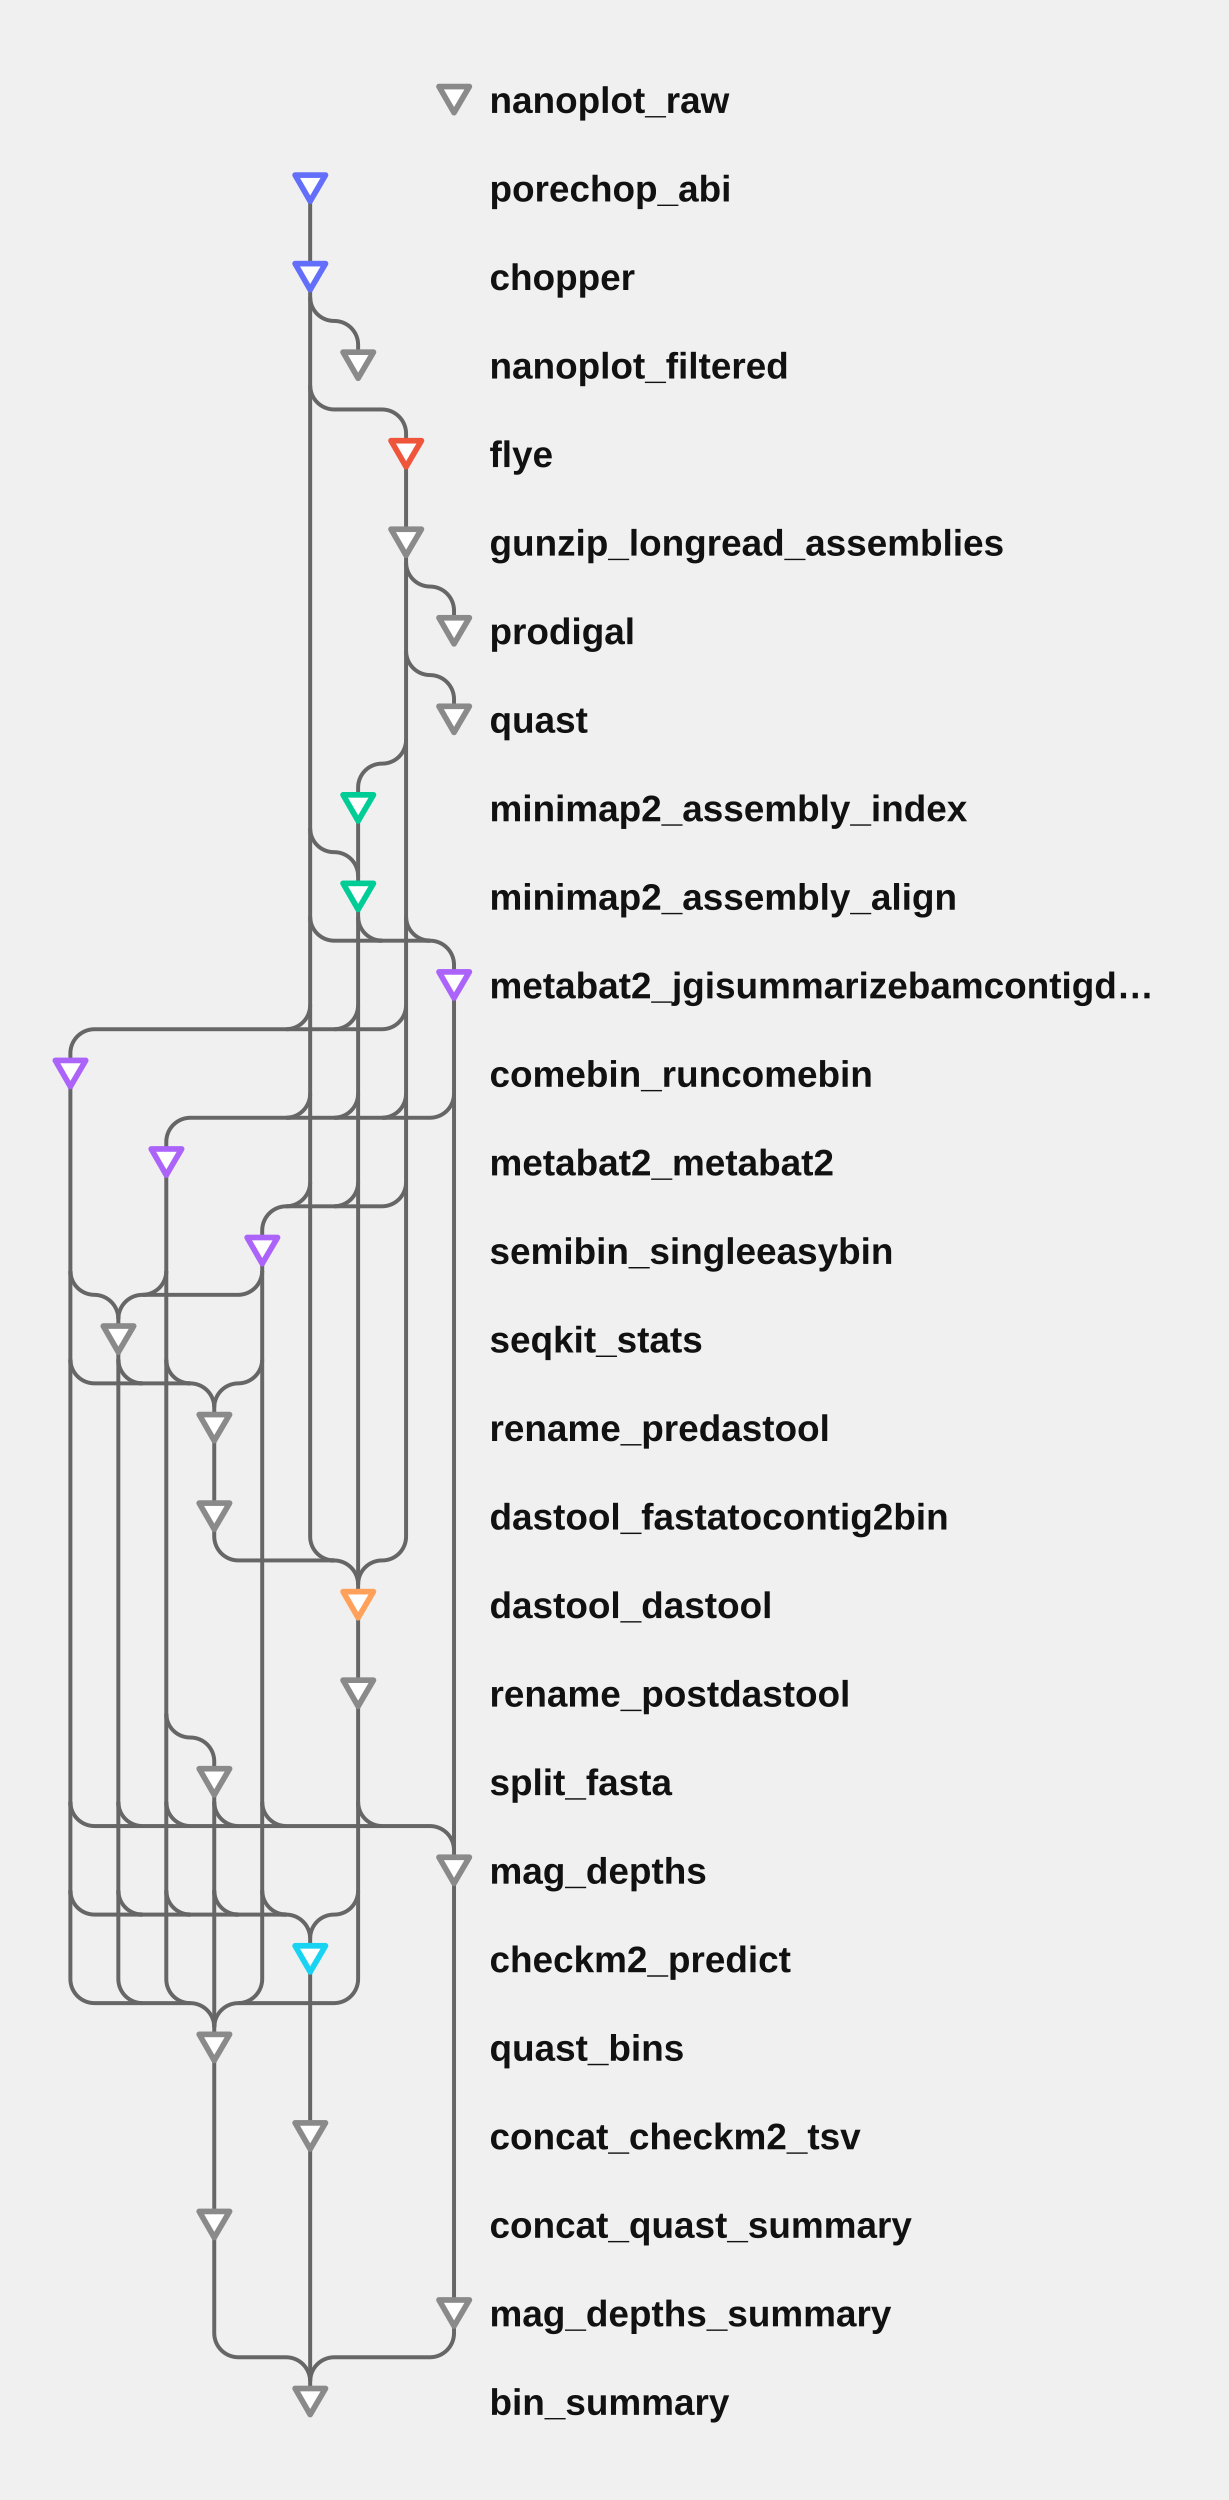
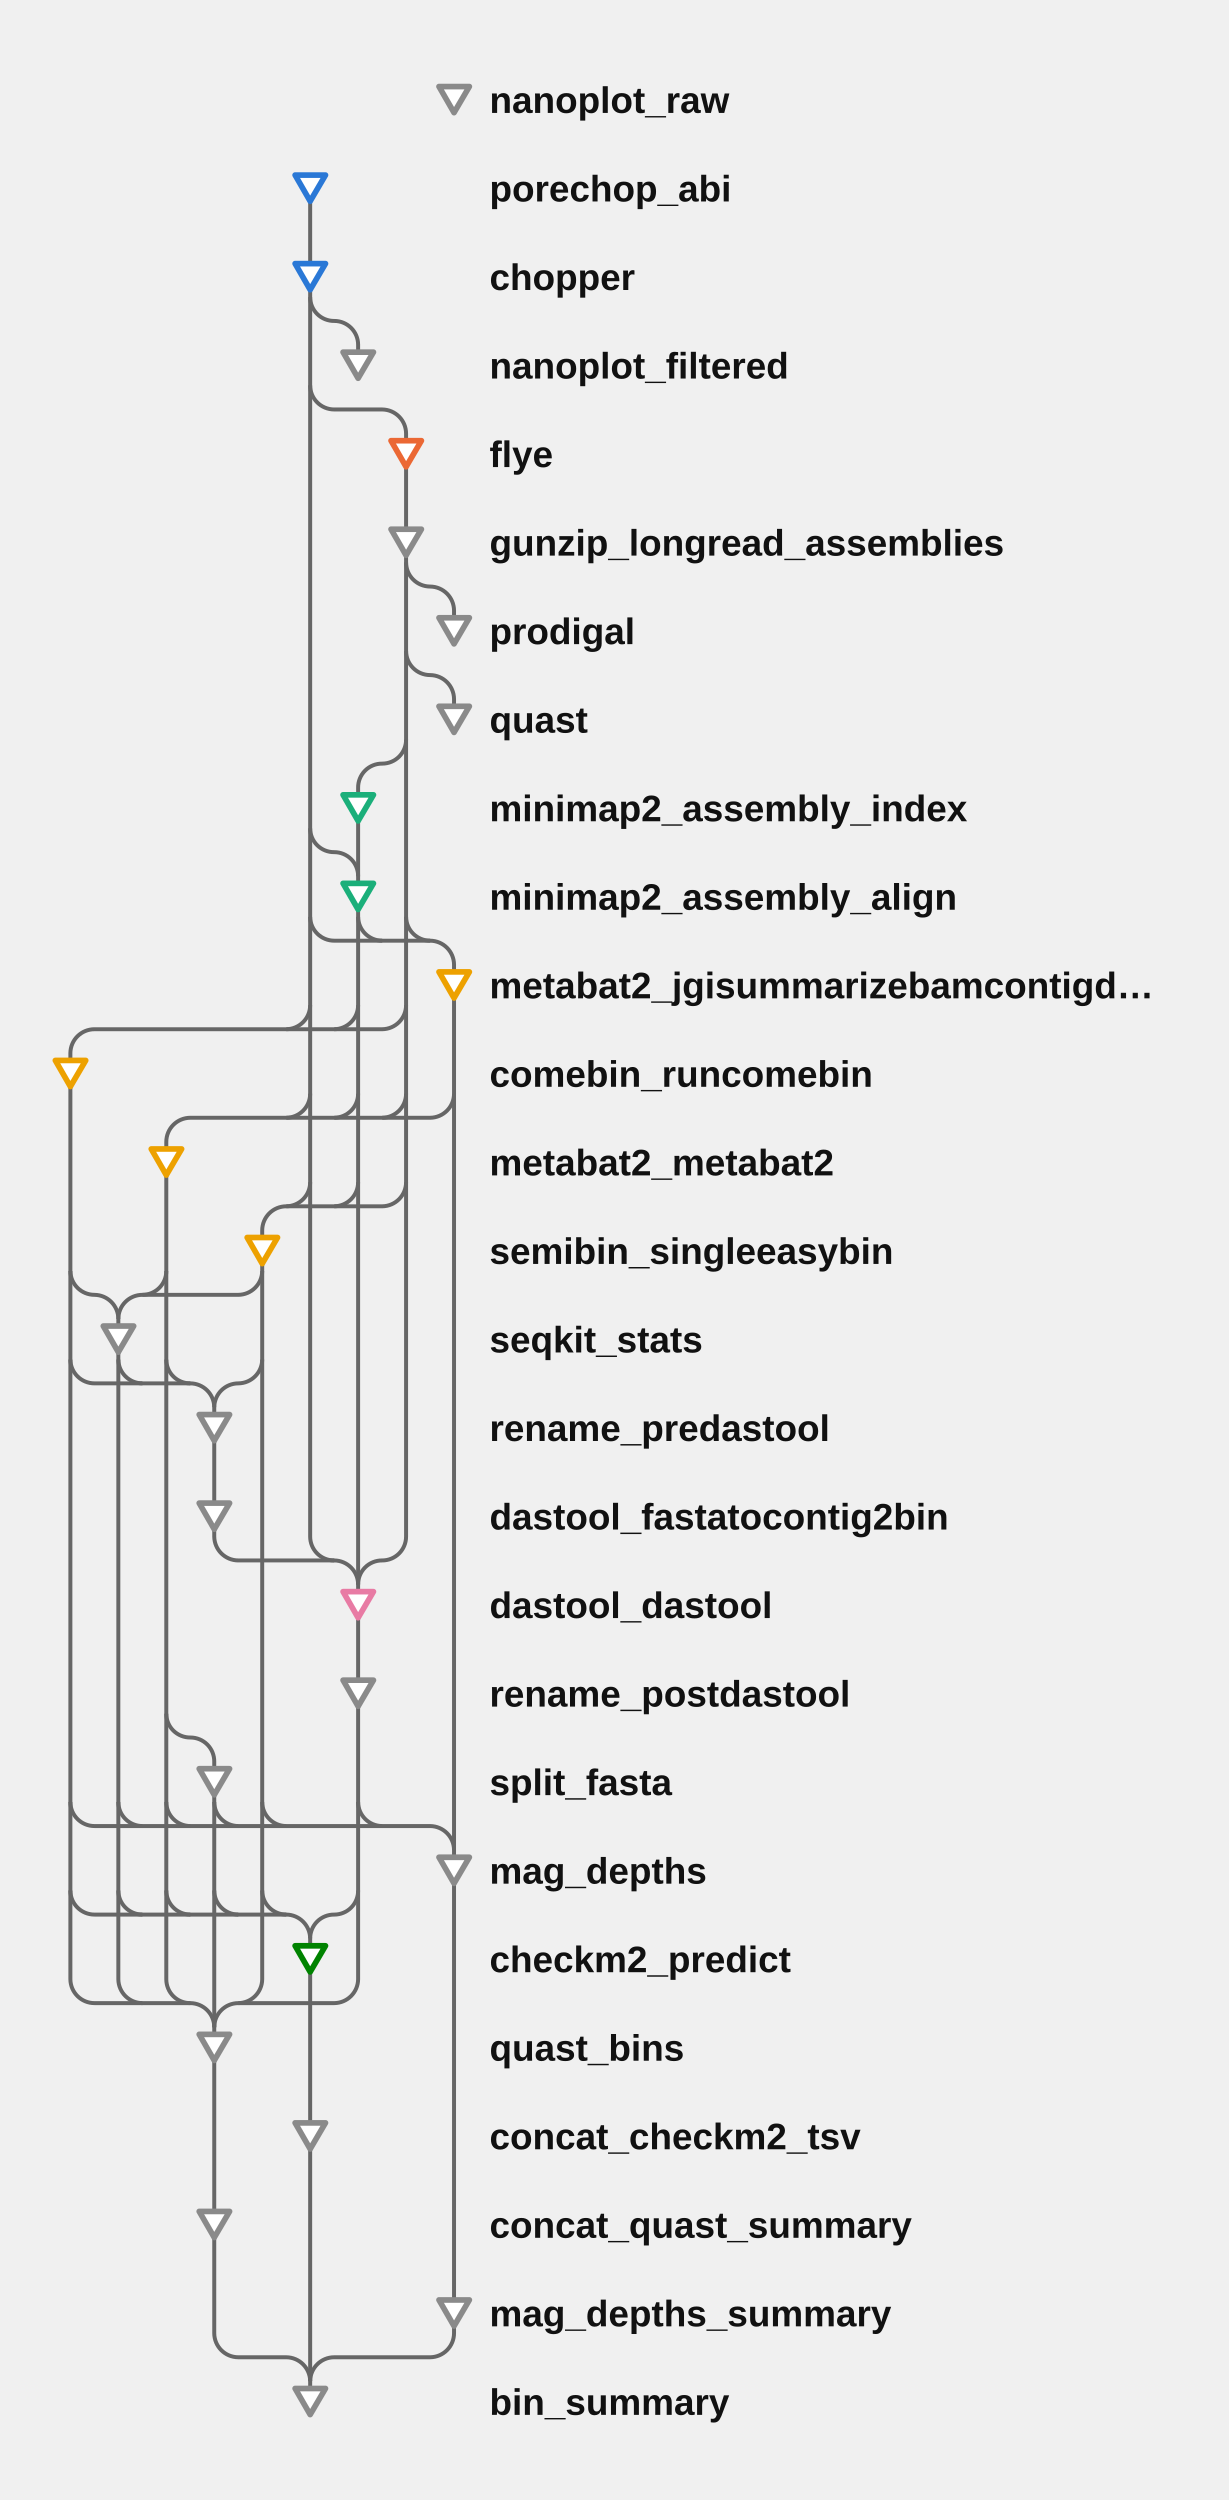
<svg xmlns="http://www.w3.org/2000/svg" width="433" height="881" viewBox="0 0 433 881">
  <g fill="none" stroke="#666666" stroke-width="1.4" stroke-linejoin="round" stroke-linecap="butt">
    <path d="M 109.3,70.9 L 109.3,92.9" />
    <path d="M 109.3,102.1 L 109.3,104.7 L 109.3,135.8 L 109.3,291.9 L 109.3,323.1 L 109.3,354.2 L 109.3,385.4 L 109.3,416.6 L 109.3,541.5 A 8.4,8.4 0 0 0 117.8,549.9" />
    <path d="M 109.3,685.7 L 109.3,683.1 A 8.5,8.5 0 0 0 100.9,674.7 L 84.0,674.7 L 67.1,674.7 L 50.2,674.7 L 33.3,674.7 A 8.5,8.5 0 0 1 24.8,666.2" />
    <path d="M 109.3,694.9 L 109.3,748.1" />
    <path d="M 109.3,757.3 L 109.3,839.1 L 109.3,841.7" />
    <path d="M 126.2,124.1 L 126.2,121.5 A 8.4,8.4 0 0 0 117.8,113.1 A 8.4,8.4 0 0 1 109.3,104.7" />
    <path d="M 126.2,280.1 L 126.2,277.6 A 8.4,8.4 0 0 1 134.7,269.1 A 8.4,8.4 0 0 0 143.1,260.6" />
    <path d="M 126.2,289.3 L 126.2,308.8 L 126.2,311.3" />
    <path d="M 126.2,320.5 L 126.2,323.1 L 126.2,354.2 L 126.2,385.4 L 126.2,416.6 L 126.2,558.4 L 126.2,560.9" />
    <path d="M 126.2,570.1 L 126.2,592.1" />
    <path d="M 126.2,601.3 L 126.2,635.0 L 126.2,666.2 L 126.2,697.5 A 8.5,8.5 0 0 1 117.8,705.9 L 84.0,705.9 A 8.5,8.5 0 0 0 75.5,714.4" />
    <path d="M 143.1,155.3 L 143.1,152.8 A 8.5,8.5 0 0 0 134.7,144.3 L 117.8,144.3 A 8.5,8.5 0 0 1 109.3,135.8" />
    <path d="M 143.1,164.5 L 143.1,186.5" />
    <path d="M 143.1,195.7 L 143.1,198.2 L 143.1,229.4 L 143.1,260.6 L 143.1,323.1 L 143.1,354.2 L 143.1,385.4 L 143.1,416.6 L 143.1,541.5 A 8.4,8.4 0 0 1 134.7,549.9 A 8.4,8.4 0 0 0 126.2,558.4" />
    <path d="M 160.0,217.7 L 160.0,215.2 A 8.5,8.5 0 0 0 151.6,206.7 A 8.5,8.5 0 0 1 143.1,198.2" />
    <path d="M 160.0,248.9 L 160.0,246.3 A 8.5,8.5 0 0 0 151.6,237.9 A 8.5,8.5 0 0 1 143.1,229.4" />
    <path d="M 160.0,342.5 L 160.0,339.9 A 8.5,8.5 0 0 0 151.6,331.5 L 134.7,331.5 L 117.8,331.5 A 8.5,8.5 0 0 1 109.3,323.1" />
    <path d="M 160.0,351.7 L 160.0,385.4 L 160.0,652.0 L 160.0,654.5" />
    <path d="M 160.0,663.7 L 160.0,810.5" />
    <path d="M 160.0,819.7 L 160.0,822.2 A 8.5,8.5 0 0 1 151.6,830.7 L 117.8,830.7 A 8.5,8.5 0 0 0 109.3,839.1" />
    <path d="M 24.8,373.7 L 24.8,371.1 A 8.5,8.5 0 0 1 33.3,362.7 L 100.9,362.7 L 117.8,362.7 L 134.7,362.7 A 8.5,8.5 0 0 0 143.1,354.2" />
    <path d="M 24.8,382.9 L 24.8,447.9 L 24.8,479.1 L 24.8,635.0 L 24.8,666.2 L 24.8,697.5 A 8.5,8.5 0 0 0 33.3,705.9 L 50.2,705.9 L 67.1,705.9 A 8.5,8.5 0 0 1 75.5,714.4" />
    <path d="M 58.6,404.9 L 58.6,402.4 A 8.5,8.5 0 0 1 67.1,393.9 L 100.9,393.9 L 117.8,393.9 L 134.7,393.9 L 151.6,393.9 A 8.5,8.5 0 0 0 160.0,385.4" />
    <path d="M 58.6,414.1 L 58.6,447.9 L 58.6,479.1 L 58.6,603.9 L 58.6,635.0 L 58.6,666.2 L 58.6,697.5 A 8.4,8.4 0 0 0 67.1,705.9" />
    <path d="M 92.4,436.1 L 92.4,433.6 A 8.5,8.5 0 0 1 100.9,425.1 L 117.8,425.1 L 134.7,425.1 A 8.5,8.5 0 0 0 143.1,416.6" />
    <path d="M 92.4,445.3 L 92.4,447.9 L 92.4,479.1 L 92.4,635.0 L 92.4,666.2 L 92.4,697.5 A 8.5,8.5 0 0 1 84.0,705.9" />
    <path d="M 41.7,467.3 L 41.7,464.8 A 8.5,8.5 0 0 0 33.3,456.3 A 8.5,8.5 0 0 1 24.8,447.9" />
    <path d="M 41.7,476.5 L 41.7,479.1 L 41.7,635.0 L 41.7,666.2 L 41.7,697.5 A 8.5,8.5 0 0 0 50.2,705.9" />
    <path d="M 75.5,498.5 L 75.5,495.9 A 8.5,8.5 0 0 0 67.1,487.5 L 50.2,487.5 L 33.3,487.5 A 8.5,8.5 0 0 1 24.8,479.1" />
    <path d="M 75.5,507.7 L 75.5,529.7" />
    <path d="M 75.5,538.9 L 75.5,541.5 A 8.5,8.5 0 0 0 84.0,549.9 L 117.8,549.9 A 8.5,8.5 0 0 1 126.2,558.4" />
    <path d="M 75.5,623.3 L 75.5,620.8 A 8.4,8.4 0 0 0 67.1,612.3 A 8.4,8.4 0 0 1 58.6,603.9" />
    <path d="M 75.5,632.5 L 75.5,635.0 L 75.5,666.2 L 75.5,714.4 L 75.5,716.9" />
    <path d="M 75.5,726.1 L 75.5,779.3" />
    <path d="M 75.5,788.5 L 75.5,822.2 A 8.5,8.5 0 0 0 84.0,830.7 L 100.9,830.7 A 8.5,8.5 0 0 1 109.3,839.1" />
    <path d="M 109.3,291.9 A 8.4,8.4 0 0 0 117.8,300.3 A 8.4,8.4 0 0 1 126.2,308.8" />
    <path d="M 109.3,354.2 A 8.5,8.5 0 0 1 100.9,362.7" />
    <path d="M 109.3,385.4 A 8.5,8.5 0 0 1 100.9,393.9" />
    <path d="M 109.3,416.6 A 8.5,8.5 0 0 1 100.9,425.1" />
    <path d="M 143.1,323.1 A 8.5,8.5 0 0 0 151.6,331.5" />
    <path d="M 143.1,385.4 A 8.5,8.5 0 0 1 134.7,393.9" />
    <path d="M 126.2,323.1 A 8.5,8.5 0 0 0 134.7,331.5" />
    <path d="M 126.2,354.2 A 8.5,8.5 0 0 1 117.8,362.7" />
    <path d="M 126.2,385.4 A 8.5,8.5 0 0 1 117.8,393.9" />
    <path d="M 126.2,416.6 A 8.5,8.5 0 0 1 117.8,425.1" />
    <path d="M 24.8,635.0 A 8.5,8.5 0 0 0 33.3,643.5 L 50.2,643.5 L 67.1,643.5 L 84.0,643.5 L 100.9,643.5 L 134.7,643.5 L 151.6,643.5 A 8.5,8.5 0 0 1 160.0,652.0" />
    <path d="M 58.6,447.9 A 8.4,8.4 0 0 1 50.2,456.3" />
    <path d="M 41.7,464.8 A 8.5,8.5 0 0 1 50.2,456.3 L 84.0,456.3 A 8.5,8.5 0 0 0 92.4,447.9" />
    <path d="M 58.6,479.1 A 8.4,8.4 0 0 0 67.1,487.5" />
    <path d="M 58.6,635.0 A 8.5,8.5 0 0 0 67.1,643.5" />
    <path d="M 58.6,666.2 A 8.5,8.5 0 0 0 67.1,674.7" />
    <path d="M 92.4,479.1 A 8.5,8.5 0 0 1 84.0,487.5 A 8.5,8.5 0 0 0 75.5,495.9" />
    <path d="M 92.4,635.0 A 8.5,8.5 0 0 0 100.9,643.5" />
    <path d="M 92.4,666.2 A 8.5,8.5 0 0 0 100.9,674.7" />
    <path d="M 41.7,479.1 A 8.5,8.5 0 0 0 50.2,487.5" />
    <path d="M 41.7,635.0 A 8.5,8.5 0 0 0 50.2,643.5" />
    <path d="M 41.7,666.2 A 8.5,8.5 0 0 0 50.2,674.7" />
    <path d="M 126.2,635.0 A 8.5,8.5 0 0 0 134.7,643.5" />
    <path d="M 126.2,666.2 A 8.4,8.4 0 0 1 117.8,674.7 A 8.4,8.4 0 0 0 109.3,683.1" />
    <path d="M 75.5,635.0 A 8.5,8.5 0 0 0 84.0,643.5" />
    <path d="M 75.5,666.2 A 8.5,8.5 0 0 0 84.0,674.7" />
  </g>
  <g>
-     <polygon points="154.7,30.5 165.4,30.5 160.0,39.7" fill="#FFFFFF" stroke="#8A8A8A" stroke-width="2.0" stroke-linejoin="round" />
+     <polygon points="154.7,30.5 165.4,30.5 160.0,39.7" fill="#FFFFFF" stroke="#8a8a8a" stroke-width="2.0" stroke-linejoin="round" />
    <text x="172.5" y="39.8" font-family="Arial" font-size="13" fill="#111111" font-weight="600" text-anchor="start">nanoplot_raw</text>
  </g>
  <g>
-     <polygon points="104.0,61.7 114.7,61.7 109.3,70.9" fill="#FFFFFF" stroke="#636EFA" stroke-width="2.0" stroke-linejoin="round" />
+     <polygon points="104.0,61.7 114.7,61.7 109.3,70.9" fill="#FFFFFF" stroke="#2a78d6" stroke-width="2.0" stroke-linejoin="round" />
    <text x="172.5" y="71.0" font-family="Arial" font-size="13" fill="#111111" font-weight="600" text-anchor="start">porechop_abi</text>
  </g>
  <g>
-     <polygon points="104.0,92.9 114.7,92.9 109.3,102.1" fill="#FFFFFF" stroke="#636EFA" stroke-width="2.0" stroke-linejoin="round" />
+     <polygon points="104.0,92.9 114.7,92.9 109.3,102.1" fill="#FFFFFF" stroke="#2a78d6" stroke-width="2.0" stroke-linejoin="round" />
    <text x="172.5" y="102.2" font-family="Arial" font-size="13" fill="#111111" font-weight="600" text-anchor="start">chopper</text>
  </g>
  <g>
-     <polygon points="120.9,124.1 131.6,124.1 126.2,133.3" fill="#FFFFFF" stroke="#8A8A8A" stroke-width="2.0" stroke-linejoin="round" />
+     <polygon points="120.9,124.1 131.6,124.1 126.2,133.3" fill="#FFFFFF" stroke="#8a8a8a" stroke-width="2.0" stroke-linejoin="round" />
    <text x="172.5" y="133.4" font-family="Arial" font-size="13" fill="#111111" font-weight="600" text-anchor="start">nanoplot_filtered</text>
  </g>
  <g>
-     <polygon points="137.8,155.3 148.5,155.3 143.1,164.5" fill="#FFFFFF" stroke="#EF553B" stroke-width="2.0" stroke-linejoin="round" />
+     <polygon points="137.8,155.3 148.5,155.3 143.1,164.5" fill="#FFFFFF" stroke="#eb6834" stroke-width="2.0" stroke-linejoin="round" />
    <text x="172.5" y="164.6" font-family="Arial" font-size="13" fill="#111111" font-weight="600" text-anchor="start">flye</text>
  </g>
  <g>
-     <polygon points="137.8,186.5 148.5,186.5 143.1,195.7" fill="#FFFFFF" stroke="#8A8A8A" stroke-width="2.0" stroke-linejoin="round" />
+     <polygon points="137.8,186.5 148.5,186.5 143.1,195.7" fill="#FFFFFF" stroke="#8a8a8a" stroke-width="2.0" stroke-linejoin="round" />
    <text x="172.5" y="195.8" font-family="Arial" font-size="13" fill="#111111" font-weight="600" text-anchor="start">gunzip_longread_assemblies</text>
  </g>
  <g>
-     <polygon points="154.7,217.7 165.4,217.7 160.0,226.9" fill="#FFFFFF" stroke="#8A8A8A" stroke-width="2.0" stroke-linejoin="round" />
+     <polygon points="154.7,217.7 165.4,217.7 160.0,226.9" fill="#FFFFFF" stroke="#8a8a8a" stroke-width="2.0" stroke-linejoin="round" />
    <text x="172.5" y="227.0" font-family="Arial" font-size="13" fill="#111111" font-weight="600" text-anchor="start">prodigal</text>
  </g>
  <g>
-     <polygon points="154.7,248.9 165.4,248.9 160.0,258.1" fill="#FFFFFF" stroke="#8A8A8A" stroke-width="2.0" stroke-linejoin="round" />
+     <polygon points="154.7,248.9 165.4,248.9 160.0,258.1" fill="#FFFFFF" stroke="#8a8a8a" stroke-width="2.0" stroke-linejoin="round" />
    <text x="172.5" y="258.2" font-family="Arial" font-size="13" fill="#111111" font-weight="600" text-anchor="start">quast</text>
  </g>
  <g>
-     <polygon points="120.9,280.1 131.6,280.1 126.2,289.3" fill="#FFFFFF" stroke="#00CC96" stroke-width="2.0" stroke-linejoin="round" />
+     <polygon points="120.9,280.1 131.6,280.1 126.2,289.3" fill="#FFFFFF" stroke="#1baf7a" stroke-width="2.0" stroke-linejoin="round" />
    <text x="172.5" y="289.4" font-family="Arial" font-size="13" fill="#111111" font-weight="600" text-anchor="start">minimap2_assembly_index</text>
  </g>
  <g>
-     <polygon points="120.9,311.3 131.6,311.3 126.2,320.5" fill="#FFFFFF" stroke="#00CC96" stroke-width="2.0" stroke-linejoin="round" />
+     <polygon points="120.9,311.3 131.6,311.3 126.2,320.5" fill="#FFFFFF" stroke="#1baf7a" stroke-width="2.0" stroke-linejoin="round" />
    <text x="172.5" y="320.6" font-family="Arial" font-size="13" fill="#111111" font-weight="600" text-anchor="start">minimap2_assembly_align</text>
  </g>
  <g>
-     <polygon points="154.7,342.5 165.4,342.5 160.0,351.7" fill="#FFFFFF" stroke="#AB63FA" stroke-width="2.0" stroke-linejoin="round" />
+     <polygon points="154.7,342.5 165.4,342.5 160.0,351.7" fill="#FFFFFF" stroke="#eda100" stroke-width="2.0" stroke-linejoin="round" />
    <text x="172.5" y="351.8" font-family="Arial" font-size="13" fill="#111111" font-weight="600" text-anchor="start">metabat2_jgisummarizebamcontigd…</text>
  </g>
  <g>
-     <polygon points="19.5,373.7 30.2,373.7 24.8,382.9" fill="#FFFFFF" stroke="#AB63FA" stroke-width="2.0" stroke-linejoin="round" />
+     <polygon points="19.5,373.7 30.2,373.7 24.8,382.9" fill="#FFFFFF" stroke="#eda100" stroke-width="2.0" stroke-linejoin="round" />
    <text x="172.5" y="383.0" font-family="Arial" font-size="13" fill="#111111" font-weight="600" text-anchor="start">comebin_runcomebin</text>
  </g>
  <g>
-     <polygon points="53.3,404.9 64.0,404.9 58.6,414.1" fill="#FFFFFF" stroke="#AB63FA" stroke-width="2.0" stroke-linejoin="round" />
+     <polygon points="53.3,404.9 64.0,404.9 58.6,414.1" fill="#FFFFFF" stroke="#eda100" stroke-width="2.0" stroke-linejoin="round" />
    <text x="172.5" y="414.2" font-family="Arial" font-size="13" fill="#111111" font-weight="600" text-anchor="start">metabat2_metabat2</text>
  </g>
  <g>
-     <polygon points="87.1,436.1 97.8,436.1 92.4,445.3" fill="#FFFFFF" stroke="#AB63FA" stroke-width="2.0" stroke-linejoin="round" />
+     <polygon points="87.1,436.1 97.8,436.1 92.4,445.3" fill="#FFFFFF" stroke="#eda100" stroke-width="2.0" stroke-linejoin="round" />
    <text x="172.5" y="445.4" font-family="Arial" font-size="13" fill="#111111" font-weight="600" text-anchor="start">semibin_singleeasybin</text>
  </g>
  <g>
-     <polygon points="36.4,467.3 47.1,467.3 41.7,476.5" fill="#FFFFFF" stroke="#8A8A8A" stroke-width="2.0" stroke-linejoin="round" />
+     <polygon points="36.4,467.3 47.1,467.3 41.7,476.5" fill="#FFFFFF" stroke="#8a8a8a" stroke-width="2.0" stroke-linejoin="round" />
    <text x="172.5" y="476.6" font-family="Arial" font-size="13" fill="#111111" font-weight="600" text-anchor="start">seqkit_stats</text>
  </g>
  <g>
-     <polygon points="70.2,498.5 80.9,498.5 75.5,507.7" fill="#FFFFFF" stroke="#8A8A8A" stroke-width="2.0" stroke-linejoin="round" />
+     <polygon points="70.2,498.5 80.9,498.5 75.5,507.7" fill="#FFFFFF" stroke="#8a8a8a" stroke-width="2.0" stroke-linejoin="round" />
    <text x="172.5" y="507.8" font-family="Arial" font-size="13" fill="#111111" font-weight="600" text-anchor="start">rename_predastool</text>
  </g>
  <g>
-     <polygon points="70.2,529.7 80.9,529.7 75.5,538.9" fill="#FFFFFF" stroke="#8A8A8A" stroke-width="2.0" stroke-linejoin="round" />
+     <polygon points="70.2,529.7 80.9,529.7 75.5,538.9" fill="#FFFFFF" stroke="#8a8a8a" stroke-width="2.0" stroke-linejoin="round" />
    <text x="172.5" y="539.0" font-family="Arial" font-size="13" fill="#111111" font-weight="600" text-anchor="start">dastool_fastatocontig2bin</text>
  </g>
  <g>
-     <polygon points="120.9,560.9 131.6,560.9 126.2,570.1" fill="#FFFFFF" stroke="#FFA15A" stroke-width="2.0" stroke-linejoin="round" />
+     <polygon points="120.9,560.9 131.6,560.9 126.2,570.1" fill="#FFFFFF" stroke="#e87ba4" stroke-width="2.0" stroke-linejoin="round" />
    <text x="172.5" y="570.2" font-family="Arial" font-size="13" fill="#111111" font-weight="600" text-anchor="start">dastool_dastool</text>
  </g>
  <g>
-     <polygon points="120.9,592.1 131.6,592.1 126.2,601.3" fill="#FFFFFF" stroke="#8A8A8A" stroke-width="2.0" stroke-linejoin="round" />
+     <polygon points="120.9,592.1 131.6,592.1 126.2,601.3" fill="#FFFFFF" stroke="#8a8a8a" stroke-width="2.0" stroke-linejoin="round" />
    <text x="172.5" y="601.4" font-family="Arial" font-size="13" fill="#111111" font-weight="600" text-anchor="start">rename_postdastool</text>
  </g>
  <g>
-     <polygon points="70.2,623.3 80.9,623.3 75.5,632.5" fill="#FFFFFF" stroke="#8A8A8A" stroke-width="2.0" stroke-linejoin="round" />
+     <polygon points="70.2,623.3 80.9,623.3 75.5,632.5" fill="#FFFFFF" stroke="#8a8a8a" stroke-width="2.0" stroke-linejoin="round" />
    <text x="172.5" y="632.6" font-family="Arial" font-size="13" fill="#111111" font-weight="600" text-anchor="start">split_fasta</text>
  </g>
  <g>
-     <polygon points="154.7,654.5 165.4,654.5 160.0,663.7" fill="#FFFFFF" stroke="#8A8A8A" stroke-width="2.0" stroke-linejoin="round" />
+     <polygon points="154.7,654.5 165.4,654.5 160.0,663.7" fill="#FFFFFF" stroke="#8a8a8a" stroke-width="2.0" stroke-linejoin="round" />
    <text x="172.5" y="663.8" font-family="Arial" font-size="13" fill="#111111" font-weight="600" text-anchor="start">mag_depths</text>
  </g>
  <g>
-     <polygon points="104.0,685.7 114.7,685.7 109.3,694.9" fill="#FFFFFF" stroke="#19D3F3" stroke-width="2.0" stroke-linejoin="round" />
+     <polygon points="104.0,685.7 114.7,685.7 109.3,694.9" fill="#FFFFFF" stroke="#008300" stroke-width="2.0" stroke-linejoin="round" />
    <text x="172.5" y="695.0" font-family="Arial" font-size="13" fill="#111111" font-weight="600" text-anchor="start">checkm2_predict</text>
  </g>
  <g>
-     <polygon points="70.2,716.9 80.9,716.9 75.5,726.1" fill="#FFFFFF" stroke="#8A8A8A" stroke-width="2.0" stroke-linejoin="round" />
+     <polygon points="70.2,716.9 80.9,716.9 75.5,726.1" fill="#FFFFFF" stroke="#8a8a8a" stroke-width="2.0" stroke-linejoin="round" />
    <text x="172.5" y="726.2" font-family="Arial" font-size="13" fill="#111111" font-weight="600" text-anchor="start">quast_bins</text>
  </g>
  <g>
-     <polygon points="104.0,748.1 114.7,748.1 109.3,757.3" fill="#FFFFFF" stroke="#8A8A8A" stroke-width="2.0" stroke-linejoin="round" />
+     <polygon points="104.0,748.1 114.7,748.1 109.3,757.3" fill="#FFFFFF" stroke="#8a8a8a" stroke-width="2.0" stroke-linejoin="round" />
    <text x="172.5" y="757.4" font-family="Arial" font-size="13" fill="#111111" font-weight="600" text-anchor="start">concat_checkm2_tsv</text>
  </g>
  <g>
-     <polygon points="70.2,779.3 80.9,779.3 75.5,788.5" fill="#FFFFFF" stroke="#8A8A8A" stroke-width="2.0" stroke-linejoin="round" />
+     <polygon points="70.2,779.3 80.9,779.3 75.5,788.5" fill="#FFFFFF" stroke="#8a8a8a" stroke-width="2.0" stroke-linejoin="round" />
    <text x="172.5" y="788.6" font-family="Arial" font-size="13" fill="#111111" font-weight="600" text-anchor="start">concat_quast_summary</text>
  </g>
  <g>
-     <polygon points="154.7,810.5 165.4,810.5 160.0,819.7" fill="#FFFFFF" stroke="#8A8A8A" stroke-width="2.0" stroke-linejoin="round" />
+     <polygon points="154.7,810.5 165.4,810.5 160.0,819.7" fill="#FFFFFF" stroke="#8a8a8a" stroke-width="2.0" stroke-linejoin="round" />
    <text x="172.5" y="819.8" font-family="Arial" font-size="13" fill="#111111" font-weight="600" text-anchor="start">mag_depths_summary</text>
  </g>
  <g>
-     <polygon points="104.0,841.7 114.7,841.7 109.3,850.9" fill="#FFFFFF" stroke="#8A8A8A" stroke-width="2.0" stroke-linejoin="round" />
+     <polygon points="104.0,841.7 114.7,841.7 109.3,850.9" fill="#FFFFFF" stroke="#8a8a8a" stroke-width="2.0" stroke-linejoin="round" />
    <text x="172.5" y="851.0" font-family="Arial" font-size="13" fill="#111111" font-weight="600" text-anchor="start">bin_summary</text>
  </g>
</svg>
